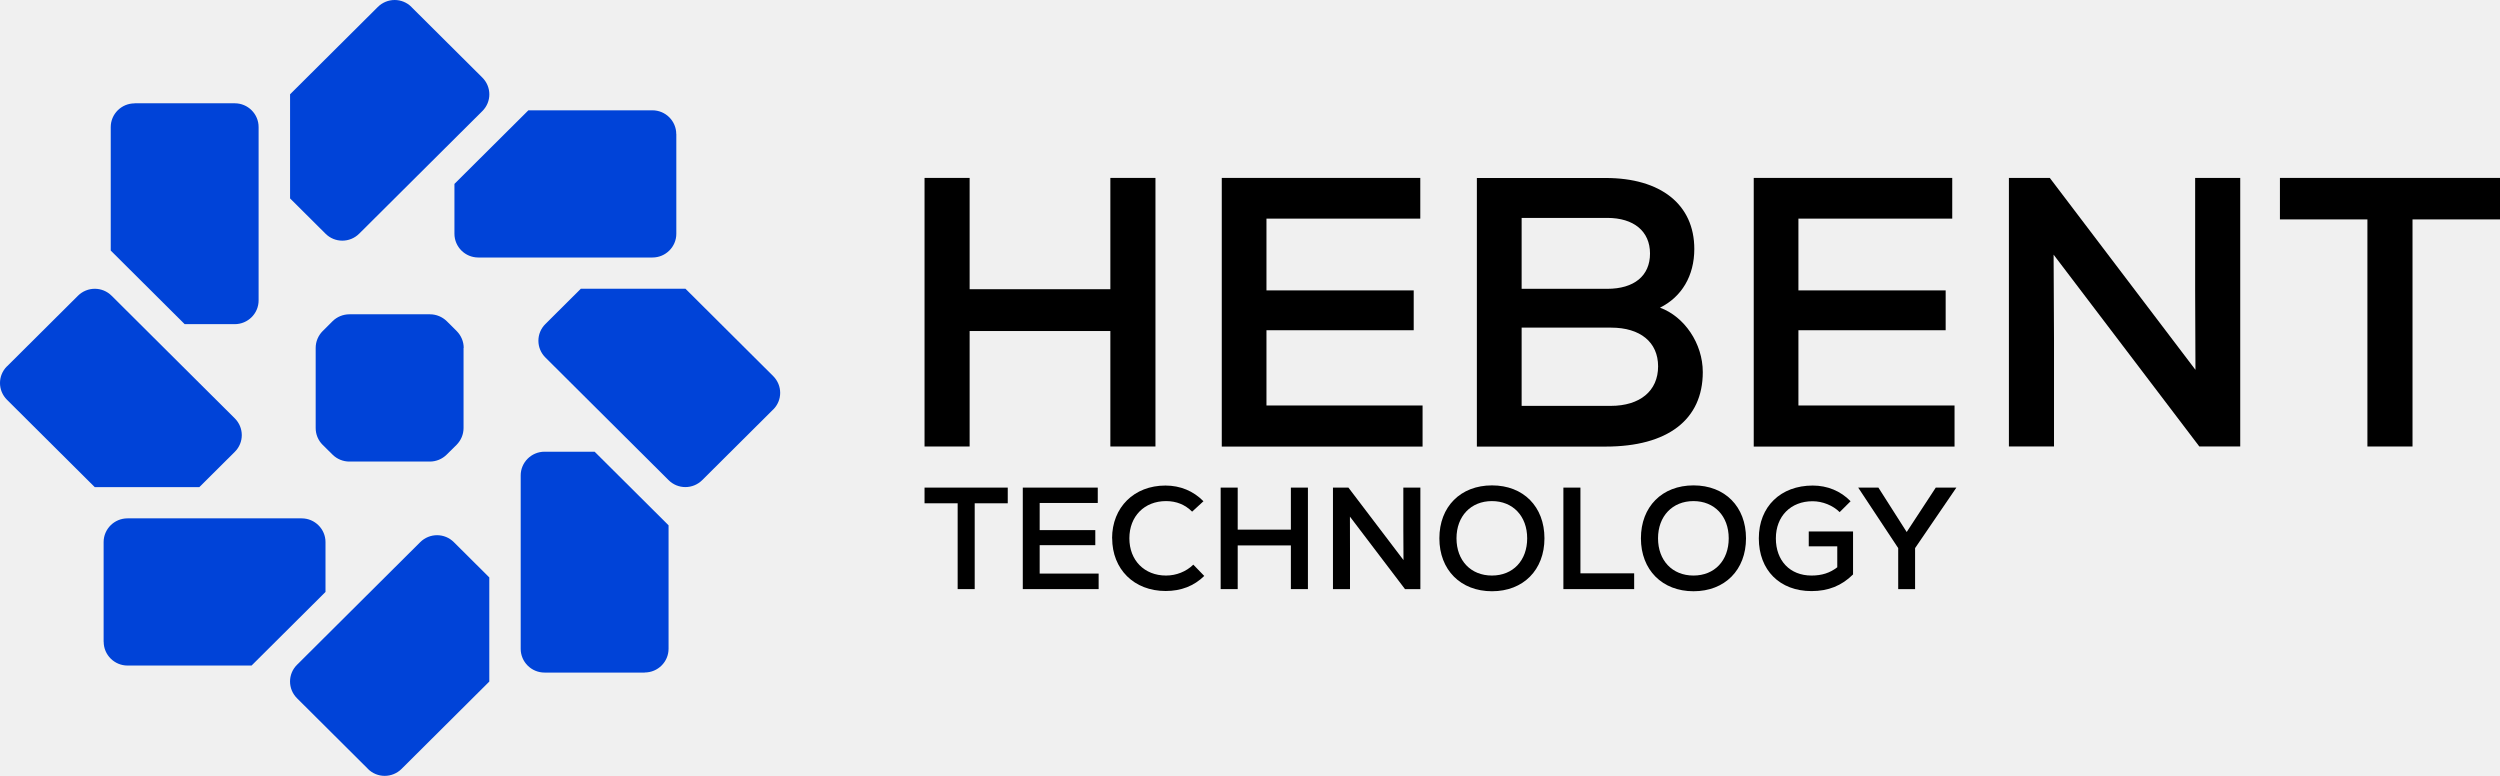
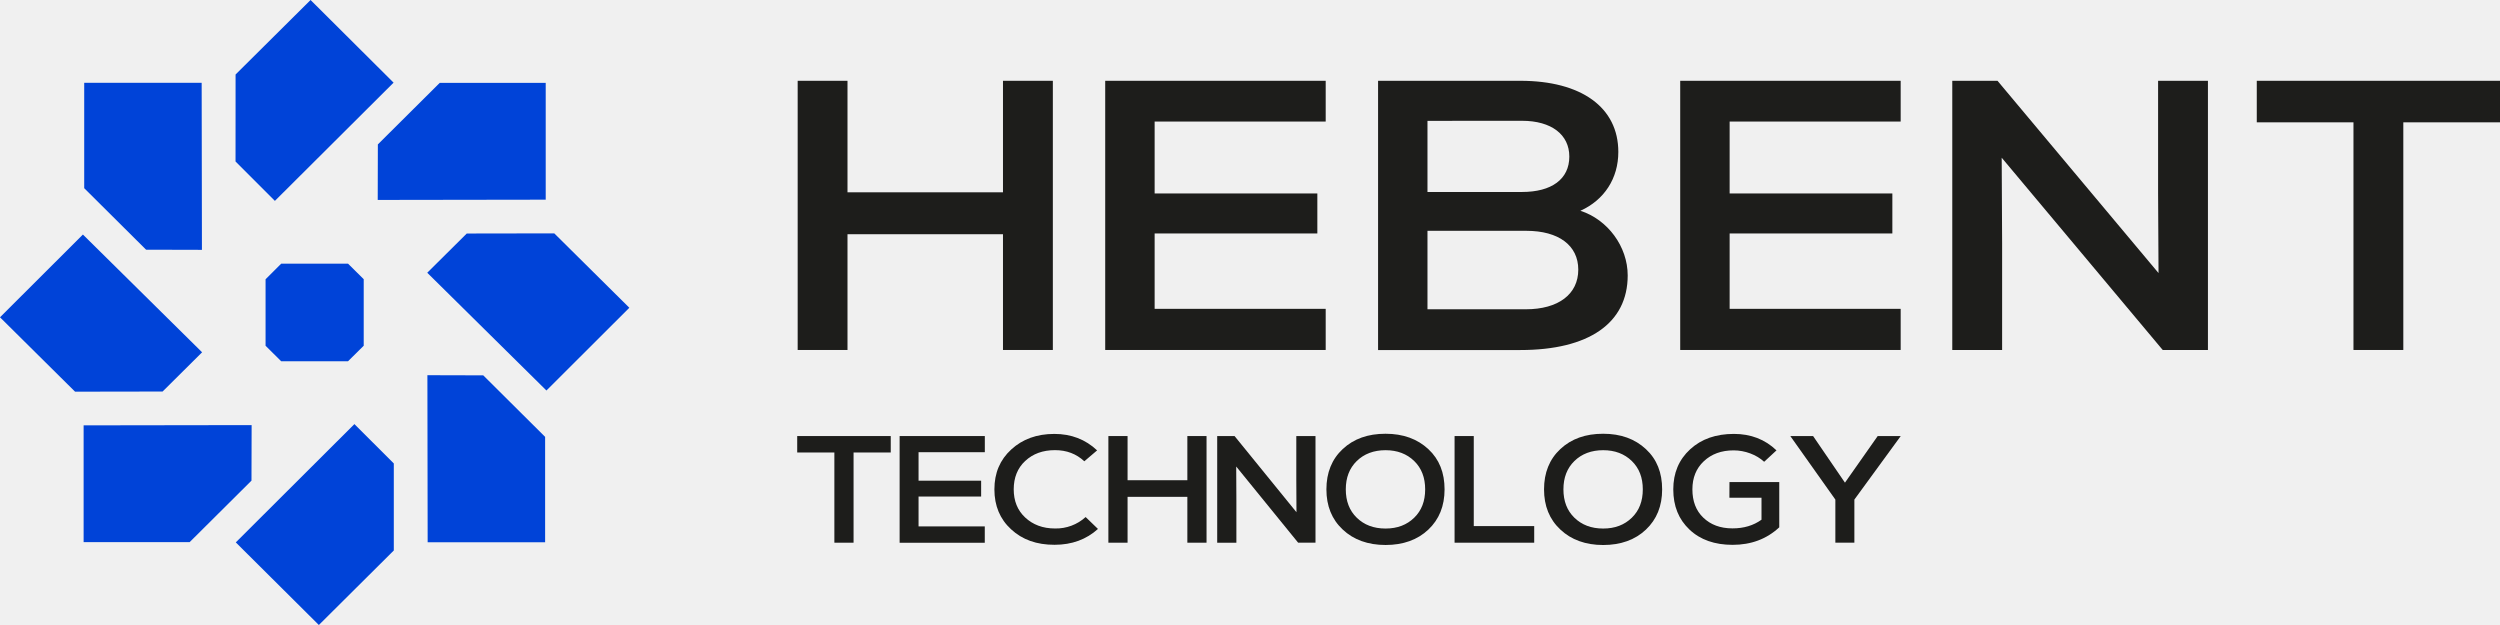
- <svg xmlns="http://www.w3.org/2000/svg" width="174" height="54" viewBox="0 0 174 54" fill="none">
-   <path d="M28.639 0.491L33.57 5.399C34.221 6.047 34.221 7.09 33.57 7.733L24.999 16.264C24.348 16.912 23.3 16.912 22.655 16.264L20.189 13.81V6.563L26.295 0.486C26.946 -0.162 27.994 -0.162 28.639 0.486" fill="#0043D8" />
-   <path d="M0.494 25.493L5.424 20.585C6.075 19.937 7.123 19.937 7.769 20.585L16.34 29.116C16.991 29.764 16.991 30.807 16.34 31.45L13.874 33.904H6.594L0.488 27.826C-0.163 27.178 -0.163 26.135 0.488 25.493" fill="#0043D8" />
-   <path d="M25.605 53.509L20.675 48.601C20.024 47.953 20.024 46.91 20.675 46.267L29.246 37.736C29.897 37.088 30.945 37.088 31.59 37.736L34.055 40.19V47.437L27.95 53.514C27.299 54.162 26.251 54.162 25.605 53.514" fill="#0043D8" />
-   <path d="M53.807 28.507L48.876 33.415C48.225 34.063 47.177 34.063 46.532 33.415L37.961 24.884C37.31 24.236 37.31 23.193 37.961 22.55L40.426 20.096H47.707L53.812 26.174C54.463 26.822 54.463 27.865 53.812 28.507" fill="#0043D8" />
-   <path d="M9.362 7.189H16.339C17.254 7.189 17.999 7.93 17.999 8.842V20.909C17.999 21.82 17.254 22.561 16.339 22.561H12.853L7.707 17.439V8.847C7.707 7.936 8.452 7.195 9.367 7.195" fill="#0043D8" />
-   <path d="M7.212 44.675V37.73C7.212 36.819 7.957 36.078 8.872 36.078H20.995C21.911 36.078 22.655 36.819 22.655 37.73V41.2L17.509 46.322H8.878C7.962 46.322 7.217 45.581 7.217 44.67" fill="#0043D8" />
-   <path d="M44.877 46.811H37.9C36.985 46.811 36.24 46.07 36.24 45.158V33.091C36.24 32.18 36.985 31.439 37.9 31.439H41.386L46.532 36.561V45.153C46.532 46.064 45.788 46.805 44.872 46.805" fill="#0043D8" />
-   <path d="M47.072 9.325V16.27C47.072 17.181 46.328 17.922 45.412 17.922H33.289C32.373 17.922 31.629 17.181 31.629 16.27V12.8L36.775 7.678H45.407C46.322 7.678 47.067 8.419 47.067 9.33" fill="#0043D8" />
-   <path d="M32.263 24.214V29.792C32.263 30.231 32.086 30.648 31.777 30.961C31.54 31.197 31.331 31.406 31.088 31.642C30.779 31.949 30.354 32.125 29.919 32.125H24.315C23.879 32.125 23.454 31.949 23.145 31.642C22.908 31.406 22.693 31.197 22.456 30.961C22.142 30.648 21.971 30.231 21.971 29.792V24.214C21.971 23.775 22.147 23.357 22.456 23.044C22.693 22.808 22.903 22.594 23.145 22.358C23.454 22.051 23.879 21.875 24.32 21.875H29.924C30.365 21.875 30.785 22.051 31.099 22.358C31.336 22.594 31.551 22.808 31.788 23.044C32.097 23.357 32.274 23.775 32.274 24.214" fill="#0043D8" />
-   <path d="M80.42 12.383V31.076H77.281V23.039H67.486V31.076H64.348V12.383H67.486V20.129H77.281V12.383H80.42Z" fill="black" />
-   <path d="M99.011 28.222V31.082H85.035V12.383H98.852V15.216H88.146V20.212H98.394V22.984H88.146V28.222H99.011Z" fill="black" />
-   <path d="M118.514 25.899C118.514 29.21 116.071 31.082 111.752 31.082H102.79V12.388H111.752C115.591 12.388 117.924 14.233 117.924 17.329C117.924 19.201 117.042 20.667 115.536 21.414C117.224 22.029 118.514 23.895 118.514 25.899ZM105.906 15.161V20.102H111.863C113.738 20.102 114.841 19.196 114.841 17.648C114.841 16.1 113.716 15.166 111.863 15.166H105.906V15.161ZM115.404 25.499C115.404 23.819 114.168 22.803 112.133 22.803H105.906V28.249H112.105C114.146 28.249 115.404 27.206 115.404 25.499Z" fill="black" />
-   <path d="M136.036 28.222V31.082H122.06V12.383H135.876V15.216H125.17V20.212H135.418V22.984H125.17V28.222H136.036Z" fill="black" />
-   <path d="M155.92 12.383V31.076H153.074L142.931 17.725L142.959 23.681V31.076H139.82V12.383H142.666L152.804 25.74L152.782 20.157V12.383H155.92Z" fill="black" />
-   <path d="M174 15.271H167.911V31.076H164.772V15.271H158.683V12.383H174V15.271Z" fill="black" />
-   <path d="M70.139 35.029H67.839V41.002H66.653V35.029H64.348V33.937H70.139V35.029Z" fill="black" />
-   <path d="M76.465 39.921V41.002H71.186V33.937H76.404V35.007H72.361V36.896H76.233V37.944H72.361V39.921H76.465Z" fill="black" />
-   <path d="M77.401 37.467C77.401 35.309 78.935 33.794 81.113 33.794C82.145 33.794 83.049 34.167 83.761 34.886L82.972 35.611C82.487 35.128 81.885 34.876 81.157 34.876C79.646 34.876 78.604 35.935 78.604 37.467C78.604 38.999 79.646 40.058 81.157 40.058C81.869 40.058 82.558 39.784 83.055 39.3L83.816 40.086C83.104 40.783 82.205 41.134 81.13 41.134C78.929 41.134 77.407 39.619 77.407 37.461" fill="black" />
-   <path d="M91.031 33.937V41.002H89.845V37.961H86.144V41.002H84.958V33.937H86.144V36.863H89.845V33.937H91.031Z" fill="black" />
-   <path d="M98.858 33.937V41.002H97.788L93.955 35.957L93.96 38.208V41.002H92.774V33.937H93.85L97.683 38.982L97.672 36.874V33.937H98.858Z" fill="black" />
-   <path d="M100.18 37.467C100.18 35.265 101.653 33.783 103.843 33.783C106.032 33.783 107.494 35.265 107.494 37.467C107.494 39.668 106.021 41.151 103.843 41.151C101.664 41.151 100.18 39.668 100.18 37.467ZM106.292 37.467C106.292 35.924 105.299 34.876 103.837 34.876C102.376 34.876 101.372 35.924 101.372 37.467C101.372 39.01 102.365 40.058 103.837 40.058C105.31 40.058 106.292 39.01 106.292 37.467Z" fill="black" />
-   <path d="M108.812 33.937H109.998V39.904H113.738V41.002H108.812V33.937Z" fill="black" />
-   <path d="M114.208 37.467C114.208 35.265 115.681 33.783 117.87 33.783C120.06 33.783 121.522 35.265 121.522 37.467C121.522 39.668 120.049 41.151 117.87 41.151C115.692 41.151 114.208 39.668 114.208 37.467ZM120.319 37.467C120.319 35.924 119.326 34.876 117.865 34.876C116.403 34.876 115.399 35.924 115.399 37.467C115.399 39.01 116.392 40.058 117.865 40.058C119.337 40.058 120.319 39.01 120.319 37.467Z" fill="black" />
-   <path d="M128.972 36.984V39.981C128.183 40.766 127.246 41.14 126.082 41.14C123.87 41.14 122.414 39.685 122.414 37.467C122.414 35.249 123.947 33.794 126.165 33.794C127.179 33.794 128.101 34.167 128.801 34.886L128.04 35.644C127.566 35.172 126.843 34.886 126.154 34.886C124.642 34.886 123.6 35.924 123.6 37.472C123.6 39.02 124.576 40.058 126.082 40.058C126.793 40.058 127.367 39.877 127.874 39.482V38.027H125.889V36.989H128.972V36.984Z" fill="black" />
-   <path d="M133.29 38.148V41.002H132.115V38.148L129.33 33.937H130.737L132.706 37.028L134.73 33.937H136.164L133.29 38.148Z" fill="black" />
+ <svg xmlns="http://www.w3.org/2000/svg" width="224" height="56" viewBox="0 0 224 56" fill="none">
+   <g clip-path="url(#clip0_306_15206)">
+     <path d="M31.183 32.368H25.194L23.795 30.981V25.021L25.197 23.624H31.184L32.589 25.016V30.977L31.183 32.368Z" fill="#0043D8" />
+     <path d="M48.843 48.587H38.318L38.295 33.618L43.299 33.631L48.843 39.143V48.587Z" fill="#0043D8" />
+     <path d="M27.827 0L35.265 7.405L24.63 17.999L21.104 14.47L21.108 6.674L27.827 0Z" fill="#0043D8" />
+     <path d="M48.896 7.426V17.891L33.844 17.914L33.856 12.939L39.4 7.426H48.896Z" fill="#0043D8" />
+     <path d="M56.389 27.575L48.96 34.989L38.281 24.438L41.822 20.923L49.663 20.91L56.389 27.575Z" fill="#0043D8" />
+     <path d="M7.492 48.578V38.112L22.546 38.089L22.533 43.065L16.989 48.578H7.492Z" fill="#0043D8" />
+     <path d="M0 28.429L7.429 21.015L18.108 31.565L14.568 35.081L6.726 35.094L0 28.429Z" fill="#0043D8" />
+     <path d="M7.545 7.416H18.069L18.093 22.386L13.089 22.373L7.545 16.861V7.416Z" fill="#0043D8" />
+     <path d="M28.569 56L21.127 48.599L31.756 37.999L35.285 41.526V49.322L28.569 56Z" fill="#0043D8" />
+     <path d="M79.811 39.07V40.543H76.479V48.626H74.76V40.543H71.43V39.07H79.811Z" fill="#1D1D1B" />
+     <path d="M82.302 47.166H88.236V48.631H80.606V39.07H88.24V40.517H82.302V43.07H87.91V44.49H82.302V47.166Z" fill="#1D1D1B" />
+     <path d="M90.594 47.425C89.596 46.51 89.098 45.314 89.098 43.849C89.098 42.383 89.596 41.2 90.609 40.272C91.622 39.344 92.899 38.879 94.47 38.879C95.981 38.879 97.258 39.371 98.301 40.354L97.155 41.331C96.436 40.662 95.57 40.333 94.527 40.333C93.422 40.333 92.547 40.662 91.857 41.303C91.167 41.944 90.829 42.805 90.829 43.843C90.829 44.88 91.167 45.727 91.857 46.369C92.547 47.011 93.427 47.352 94.527 47.352C95.541 47.375 96.525 47.008 97.273 46.327L98.378 47.393C97.336 48.335 96.045 48.813 94.489 48.813C92.885 48.818 91.593 48.353 90.594 47.425Z" fill="#1D1D1B" />
+     <path d="M106.387 39.07H108.106V48.626H106.387V44.517H101.03V48.626H99.311V39.07H101.03V43.028H106.387V39.07Z" fill="#1D1D1B" />
+     <path d="M116.149 39.07H117.868V48.626H116.314L110.765 41.8L110.78 44.845V48.63H109.061V39.07H110.616L116.164 45.896L116.149 43.041V39.07Z" fill="#1D1D1B" />
+     <path d="M120.313 47.452C119.331 46.537 118.846 45.336 118.846 43.847C118.846 42.359 119.33 41.144 120.313 40.23C121.297 39.315 122.559 38.864 124.144 38.864C125.729 38.864 126.998 39.331 127.98 40.243C128.962 41.155 129.433 42.359 129.433 43.847C129.433 45.336 128.949 46.534 127.98 47.452C127.011 48.37 125.719 48.831 124.149 48.831C122.578 48.831 121.282 48.366 120.313 47.452ZM126.713 46.387C127.373 45.746 127.695 44.899 127.695 43.847C127.695 42.796 127.372 41.95 126.713 41.308C126.053 40.666 125.2 40.338 124.144 40.338C123.088 40.338 122.221 40.667 121.565 41.308C120.91 41.949 120.583 42.796 120.583 43.847C120.583 44.899 120.906 45.746 121.565 46.387C122.225 47.028 123.077 47.357 124.144 47.357C125.211 47.357 126.052 47.029 126.713 46.387Z" fill="#1D1D1B" />
+     <path d="M130.33 48.626V39.07H132.049V47.138H137.465V48.626H130.33Z" fill="#1D1D1B" />
+     <path d="M139.813 47.452C138.831 46.537 138.346 45.336 138.346 43.847C138.346 42.359 138.829 41.144 139.813 40.23C140.797 39.315 142.059 38.864 143.644 38.864C145.229 38.864 146.492 39.328 147.475 40.243C148.459 41.157 148.928 42.359 148.928 43.849C148.928 45.338 148.444 46.535 147.475 47.453C146.506 48.371 145.214 48.833 143.644 48.833C142.074 48.833 140.782 48.366 139.813 47.452ZM146.213 46.387C146.873 45.746 147.195 44.899 147.195 43.847C147.195 42.796 146.872 41.95 146.213 41.308C145.553 40.666 144.701 40.338 143.644 40.338C142.587 40.338 141.721 40.667 141.065 41.308C140.41 41.949 140.083 42.796 140.083 43.847C140.083 44.899 140.406 45.746 141.065 46.387C141.725 47.028 142.577 47.357 143.644 47.357C144.711 47.357 145.552 47.029 146.213 46.387Z" fill="#1D1D1B" />
+     <path d="M154.96 43.193H159.422V47.248C158.293 48.299 156.898 48.818 155.24 48.818C153.644 48.818 152.348 48.368 151.38 47.452C150.411 46.536 149.926 45.349 149.926 43.847C149.926 42.382 150.426 41.186 151.439 40.256C152.452 39.327 153.757 38.878 155.357 38.878C156.869 38.878 158.145 39.366 159.173 40.353L158.068 41.376C157.378 40.735 156.335 40.353 155.337 40.353C154.232 40.353 153.355 40.68 152.666 41.322C151.978 41.965 151.639 42.81 151.639 43.847C151.639 44.913 151.962 45.76 152.621 46.387C153.28 47.015 154.133 47.343 155.234 47.343C156.246 47.343 157.111 47.084 157.831 46.565V44.598H154.954L154.96 43.193Z" fill="#1D1D1B" />
+     <path d="M170.306 39.07L166.152 44.762V48.626H164.448V44.762L160.412 39.07H162.453L165.308 43.247L168.242 39.07H170.306Z" fill="#1D1D1B" />
+     <path d="M89.867 7.239H94.335V31.358H89.867V20.986H75.936V31.358H71.471V7.239H75.936V17.231H89.867V7.239Z" fill="#1D1D1B" />
+     <path d="M103.455 27.672H118.782V31.358H99.027V7.239H118.782V10.891H103.455V17.334H118.034V20.918H103.455V27.672Z" fill="#1D1D1B" />
+     <path d="M154.975 27.672H170.3V31.358H150.547V7.239H170.3V10.891H154.975V17.334H169.555V20.918H154.975V27.672Z" fill="#1D1D1B" />
+     <path d="M145.842 24.679C145.842 28.952 142.368 31.363 136.223 31.363H123.475V7.239H136.223C141.682 7.239 145.002 9.617 145.002 13.613C145.002 15.99 143.742 17.921 141.604 18.885C144.048 19.673 145.842 22.089 145.842 24.679ZM127.902 10.828V17.201H136.375C139.009 17.201 140.611 16.065 140.611 14.027C140.611 12.062 139.009 10.823 136.375 10.823L127.902 10.828ZM136.719 27.711C139.62 27.711 141.414 26.367 141.414 24.161C141.414 21.991 139.658 20.681 136.758 20.681H127.902V27.711H136.719Z" fill="#1D1D1B" />
+     <path d="M193.365 7.239H197.831V31.358H193.779L179.352 14.131L179.39 21.813V31.358H174.924V7.239H178.976L193.404 24.466L193.365 17.262V7.239Z" fill="#1D1D1B" />
+     <path d="M224.001 7.239V10.961H215.337V31.358H210.871V10.961H202.207V7.239H224.001Z" fill="#1D1D1B" />
+   </g>
+   <defs>
+     <clipPath id="clip0_306_15206">
+       <rect width="224" height="56" fill="white" />
+     </clipPath>
+   </defs>
</svg>
